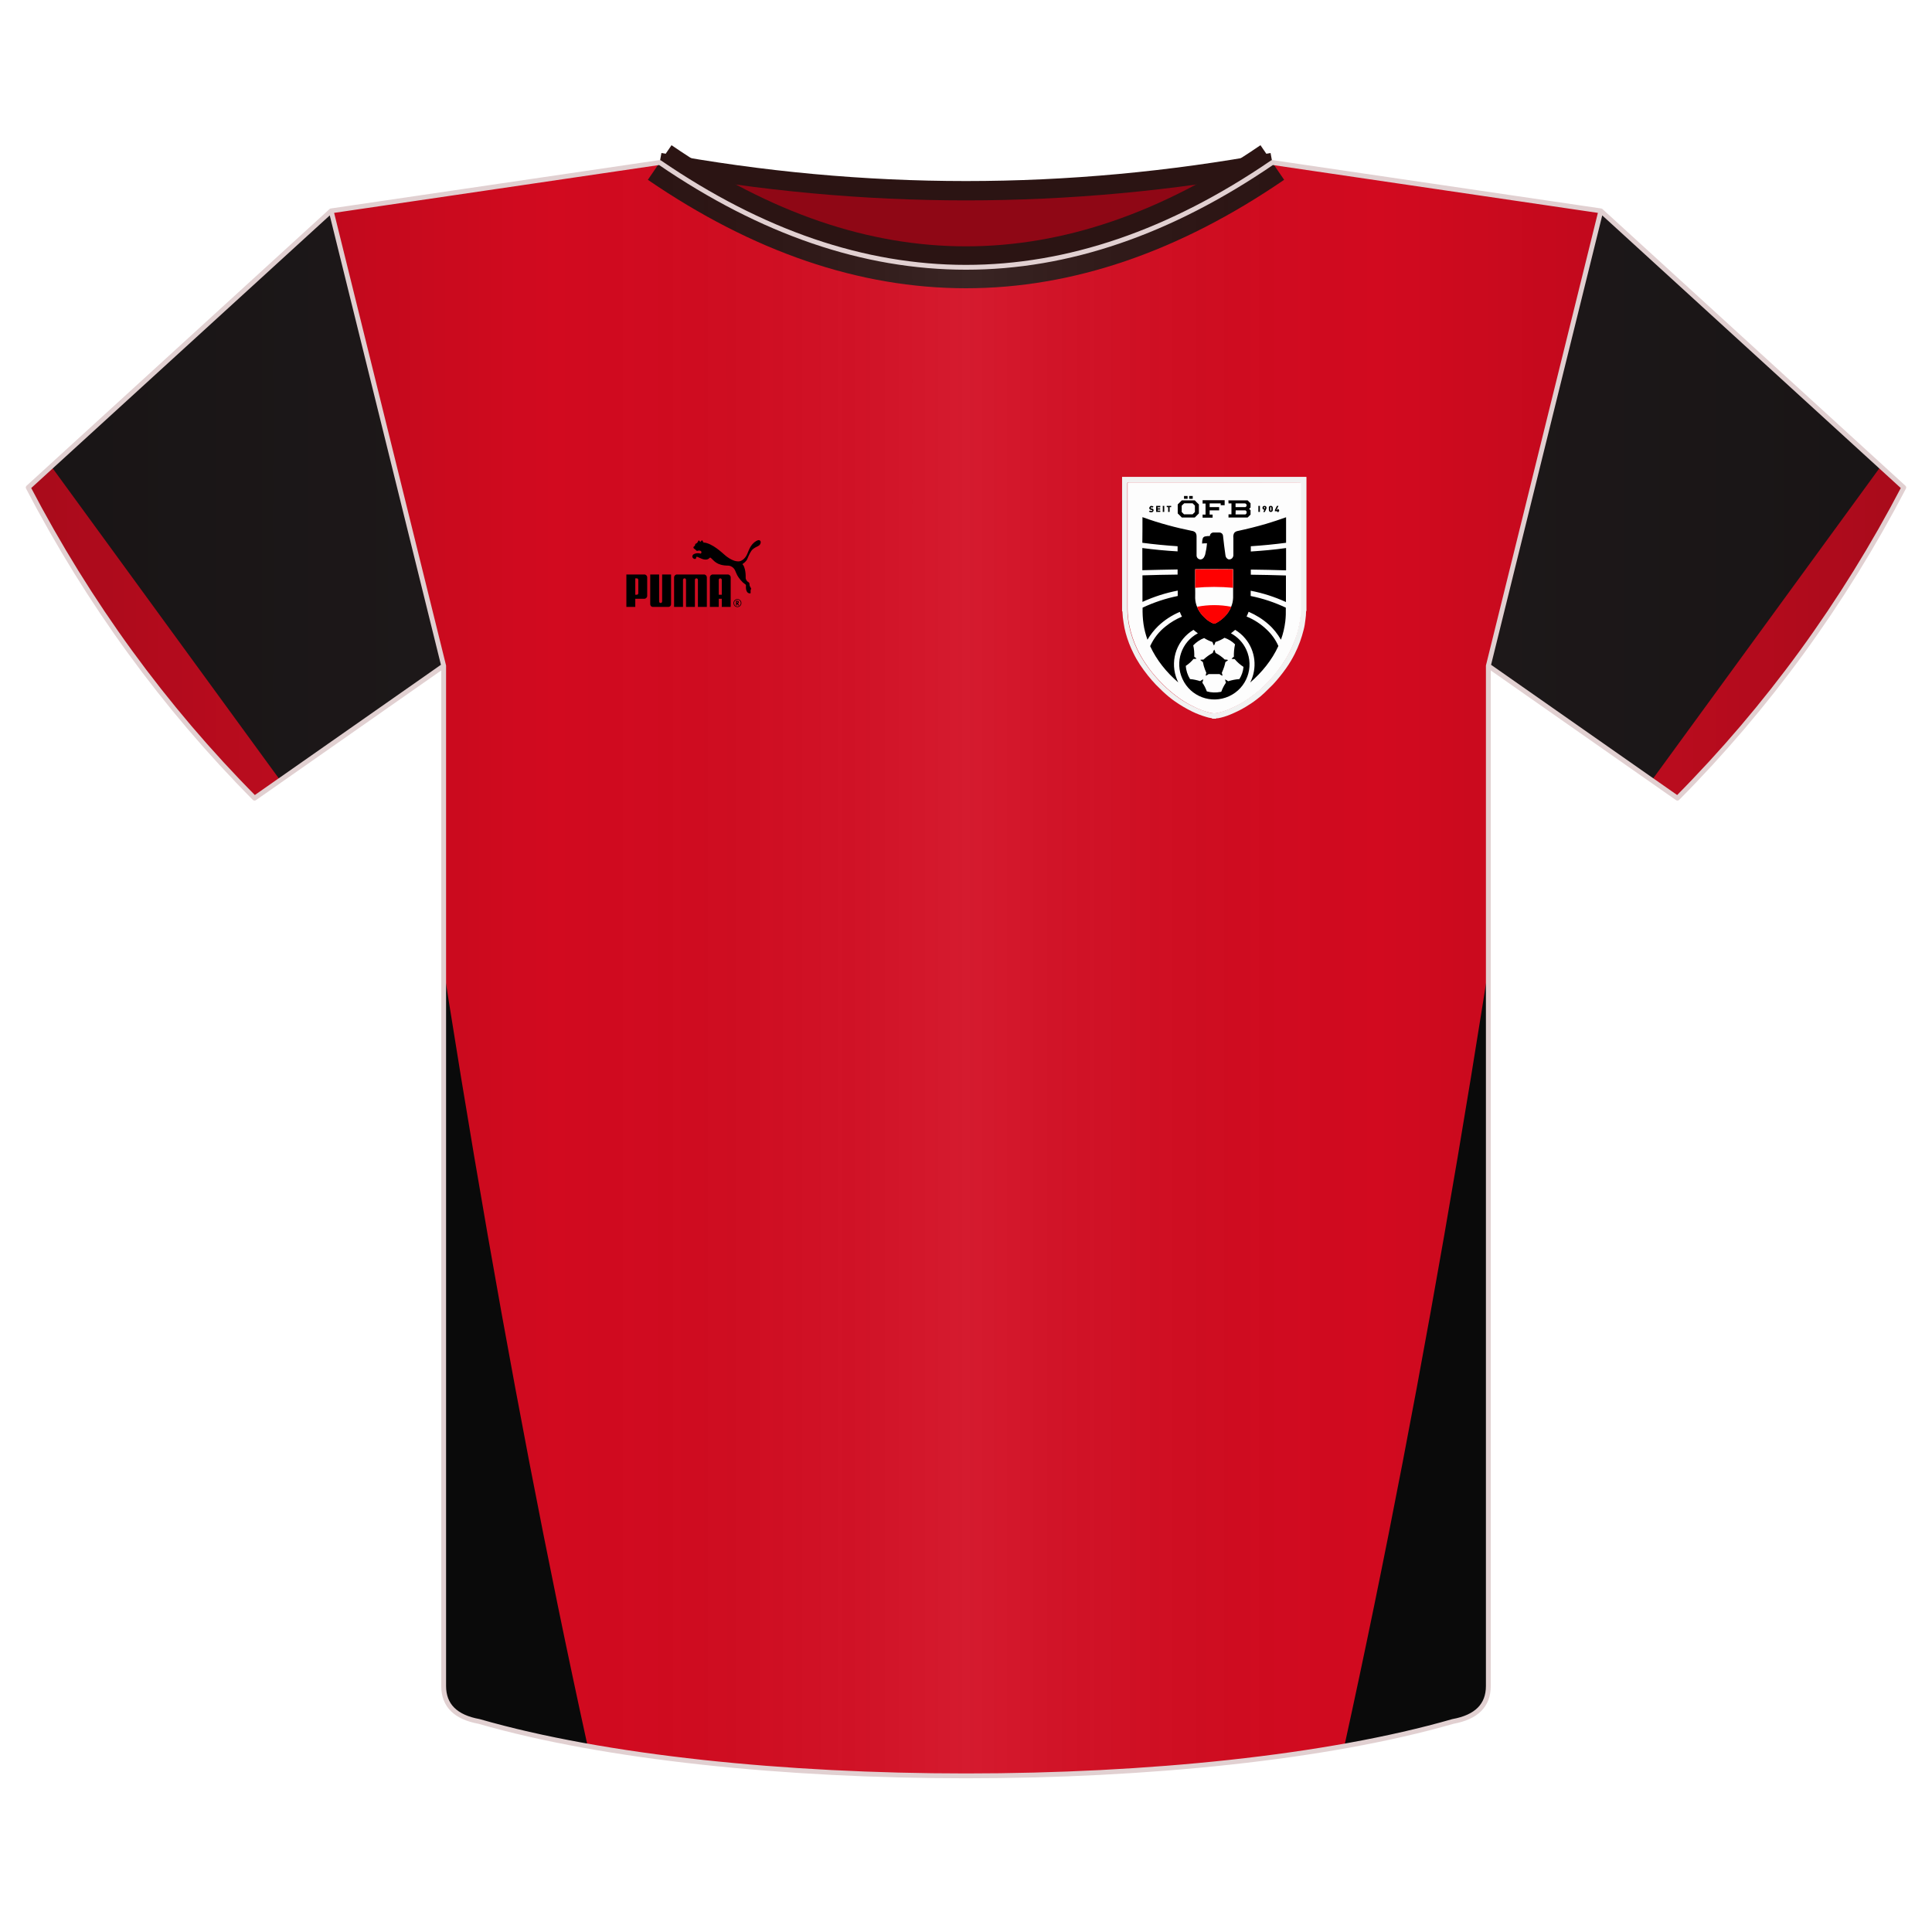
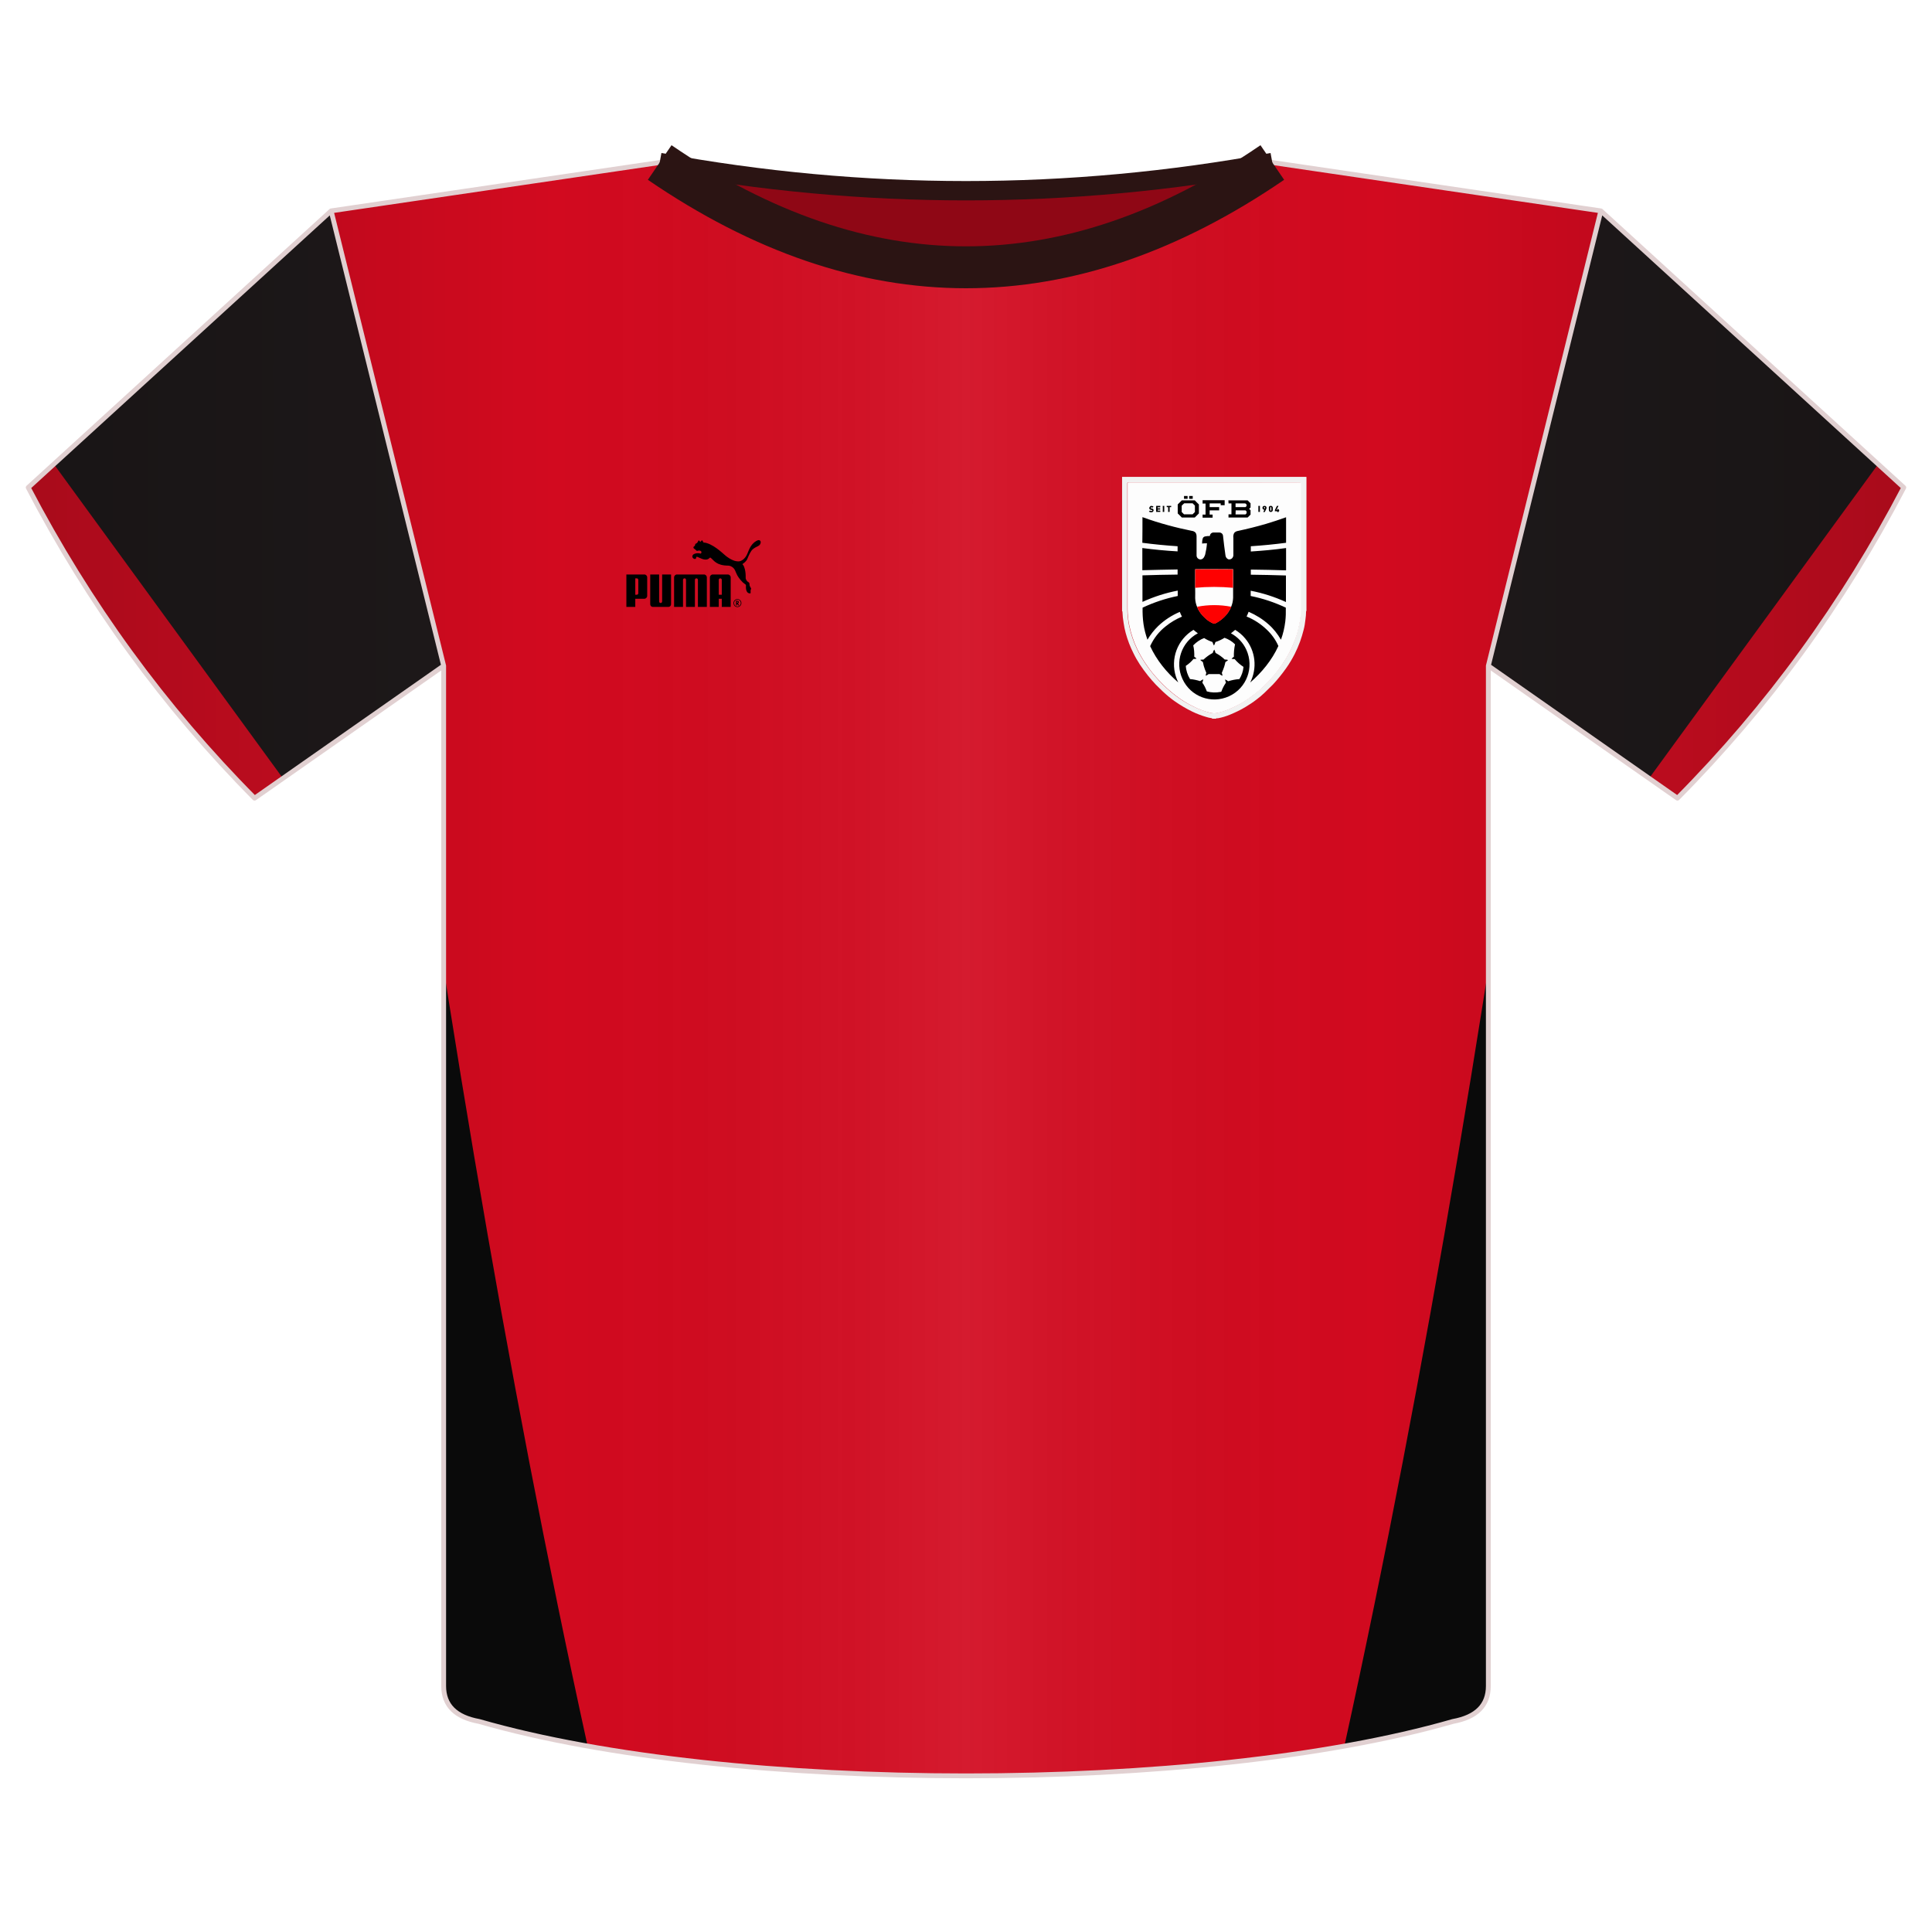
<svg xmlns="http://www.w3.org/2000/svg" viewBox="-9.92 -3.08 119.84 119.84" width="128" height="128">
  <defs>
-     <clipPath id="kit2xv-b">
+     <clipPath id="kit1sv-b">
      <path d="M31,7 L10.62,10 L17.6,38.22 L17.6,101.5 Q17.6,103.3 19.8,103.7 C35.42,108.2 64.58,108.2 80.2,103.7 Q82.4,103.3 82.4,101.5 L82.4,38.22 L89.38,10 L69,7 Q50,20 31,7 Z" />
    </clipPath>
-     <clipPath id="kit2xv-s">
+     <clipPath id="kit1sv-s">
      <path d="M10.62,10 L-8.17,27.16 Q-2.54,37.95 5.87,46.43 L17.6,38.22 Z M89.38,10 L108.17,27.16 Q102.54,37.95 94.13,46.43 L82.4,38.22 Z" />
    </clipPath>
-     <clipPath id="kit2xv-a">
+     <clipPath id="kit1sv-a">
      <path d="M31,7 L10.62,10 L17.6,38.22 L17.6,101.5 Q17.6,103.3 19.8,103.7 C35.42,108.2 64.58,108.2 80.2,103.7 Q82.4,103.3 82.4,101.5 L82.4,38.22 L89.38,10 L69,7 Q50,20 31,7 Z M10.62,10 L-8.17,27.16 Q-2.54,37.95 5.87,46.43 L17.6,38.22 Z M89.38,10 L108.17,27.16 Q102.54,37.95 94.13,46.43 L82.4,38.22 Z" />
    </clipPath>
-     <linearGradient id="kit2xv-sh" gradientUnits="userSpaceOnUse" x1="-8.17" y1="0" x2="108.17" y2="0">
+     <linearGradient id="kit1sv-sh" gradientUnits="userSpaceOnUse" x1="-8.17" y1="0" x2="108.17" y2="0">
      <stop offset="0" stop-color="#000" stop-opacity="0.18" />
      <stop offset=".28" stop-color="#000" stop-opacity="0" />
      <stop offset=".5" stop-color="#fff" stop-opacity="0.07" />
      <stop offset=".72" stop-color="#000" stop-opacity="0" />
      <stop offset="1" stop-color="#000" stop-opacity="0.18" />
    </linearGradient>
  </defs>
  <path d="M31,7 Q50,10.5 69,7 Q50,20 31,7 Z" fill="#d20a1f" />
  <path d="M31,7 Q50,10.5 69,7 Q50,20 31,7 Z" fill="#000" fill-opacity=".32" />
  <path d="M10.62,10 L-8.17,27.16 Q-2.54,37.95 5.87,46.43 L17.6,38.22 Z M89.38,10 L108.17,27.16 Q102.54,37.95 94.13,46.43 L82.4,38.22 Z" fill="#1e191a" />
-   <path d="M-8.17,27.16 L-6.74,25.85 L7.46,45.32 L5.87,46.43 Q-2.54,37.95 -8.17,27.16 Z M108.17,27.16 L106.74,25.85 L92.54,45.32 L94.13,46.43 Q102.54,37.95 108.17,27.16 Z" fill="#ce0d21" />
+   <path d="M-8.17,27.16 L-6.58,25.71 L7.63,45.2 L5.87,46.43 Q-2.54,37.95 -8.17,27.16 Z M108.17,27.16 L106.58,25.71 L92.37,45.2 L94.13,46.43 Q102.54,37.95 108.17,27.16 Z" fill="#ce0d21" />
  <path d="M31,7 L10.62,10 L17.6,38.22 L17.6,101.5 Q17.6,103.3 19.8,103.7 C35.42,108.2 64.58,108.2 80.2,103.7 Q82.4,103.3 82.4,101.5 L82.4,38.22 L89.38,10 L69,7 Q50,20 31,7 Z" fill="#d20a1f" />
-   <g clip-path="url(#kit2xv-b)">
+   <g clip-path="url(#kit1sv-b)">
    <g transform="matrix(1.2 0 0 1.1 -10 -0.7)">
      <path d="M20,30 Q24.96,70 31.2,100 L-5,100 L-5,30 Z M80,30 Q75.04,70 68.8,100 L105,100 L105,30 Z" fill="#0a0a0a" />
    </g>
  </g>
+   <rect x="-40" y="-20" width="180" height="160" fill="url(#kit1sv-sh)" clip-path="url(#kit1sv-a)" />
+   <path d="M31,7 L10.62,10 L17.6,38.22 L17.6,101.5 Q17.6,103.3 19.8,103.7 C35.42,108.2 64.58,108.2 80.2,103.7 Q82.4,103.3 82.4,101.5 L82.4,38.22 L89.38,10 L69,7 Q50,20 31,7 Z M10.62,10 L-8.17,27.16 Q-2.54,37.95 5.87,46.43 L17.6,38.22 Z M89.38,10 L108.17,27.16 Q102.54,37.95 94.13,46.43 L82.4,38.22 Z" fill="none" stroke="#e1d0d1" stroke-width="0.3" stroke-linejoin="round" />
  <path d="M69,7 Q50,20 31,7" fill="none" stroke="#2b1413" stroke-width="2.6" stroke-linejoin="round" />
  <path d="M31,7 Q50,10.5 69,7" fill="none" stroke="#2b1413" stroke-width="1.2" />
-   <rect x="-40" y="-20" width="180" height="160" fill="url(#kit2xv-sh)" clip-path="url(#kit2xv-a)" />
-   <path d="M31,7 L10.62,10 L17.6,38.22 L17.6,101.5 Q17.6,103.3 19.8,103.7 C35.42,108.2 64.58,108.2 80.2,103.7 Q82.4,103.3 82.4,101.5 L82.4,38.22 L89.38,10 L69,7 Q50,20 31,7 Z M10.62,10 L-8.17,27.16 Q-2.54,37.95 5.87,46.43 L17.6,38.22 Z M89.38,10 L108.17,27.16 Q102.54,37.95 94.13,46.43 L82.4,38.22 Z" fill="none" stroke="#e1d0d1" stroke-width="0.3" stroke-linejoin="round" />
  <svg x="57.9" y="26.5" width="15" height="15" viewBox="0 0 200 262.3" preserveAspectRatio="xMidYMid meet" overflow="visible">
-     <g fill-rule="nonzero">
-       <path fill="#fefefe" d="M47.007.278 46.728 0c.279 0 .279 0 .279.278" />
-       <path fill="#f1f1f1" d="M101.943 262.305h-4.172c0-.278-.278-.417-.556-.557-2.087-.278-4.173-.695-6.12-1.39a95 95 0 0 1-15.16-5.842c-6.258-3.06-12.378-6.676-18.22-10.709-4.867-3.338-9.318-7.093-13.629-11.126-2.503-2.365-4.868-4.729-7.232-7.093a150 150 0 0 1-8.762-10.014c-3.06-3.894-5.98-7.789-8.762-11.961-2.504-3.894-4.868-7.928-6.954-12.239-3.616-7.093-6.398-14.464-8.484-22.114-.974-3.616-1.67-7.093-2.225-10.848a85 85 0 0 1-1.252-11.96c0-.279 0-.696-.417-.696V0h199.718l.279.278v145.2c-.418 0-.557.278-.418.695 0 2.92-.278 5.702-.695 8.623-.417 3.755-.974 7.51-1.947 11.126-1.113 4.312-2.364 8.623-3.894 12.796-1.67 4.59-3.616 9.04-5.842 13.49-2.781 5.425-5.841 10.57-9.318 15.438a170 170 0 0 1-14.186 17.524c-2.92 2.921-5.842 5.842-8.901 8.762s-5.842 5.285-9.04 7.65c-3.756 2.92-7.789 5.563-11.961 8.066-5.285 3.2-10.849 5.842-16.551 8.206-4.311 1.808-8.901 3.199-13.49 4.034-.557 0-1.53-.418-1.809.417M99.857 5.98H7.369c-1.67 0-1.67 0-1.67 1.67v133.099c0 2.364 0 4.59.14 6.954.278 4.59.834 9.18 1.808 13.769 1.808 8.9 4.729 17.385 8.623 25.451 2.642 5.564 5.841 10.849 9.18 15.856 4.45 6.536 9.318 12.656 14.742 18.358 5.285 5.702 11.126 10.987 17.246 15.716s12.656 8.762 19.61 12.1c5.563 2.782 11.544 5.007 17.663 6.676 2.364.695 4.868.834 7.232.556 3.894-.695 7.65-1.808 11.266-3.199 5.563-2.086 10.848-4.728 15.994-7.649 2.782-1.53 5.424-3.338 8.067-5.146 5.285-3.616 10.152-7.65 14.742-11.96 3.06-2.782 5.98-5.842 8.762-8.902 2.92-3.06 5.702-6.398 8.206-9.736a140 140 0 0 0 11.265-17.106c3.755-6.815 6.815-14.047 9.04-21.558 1.113-3.894 2.087-7.788 2.782-11.683.974-4.728 1.39-9.457 1.53-14.186V7.788c0-1.669 0-1.669-1.669-1.669z" />
-       <path fill="#fdfdfd" d="M7.647 5.98h184.698c1.67 0 1.67 0 1.67 1.67V144.92c0 4.729-.557 9.458-1.53 14.186-.696 3.895-1.67 7.789-2.782 11.683a124 124 0 0 1-9.18 21.697c-3.337 5.98-7.093 11.682-11.265 17.246-2.503 3.337-5.285 6.675-8.206 9.735-2.781 3.06-5.702 6.12-8.762 8.901-4.59 4.45-9.596 8.345-14.742 11.961-2.643 1.808-5.285 3.616-8.067 5.146-5.146 2.92-10.43 5.424-15.994 7.65-3.616 1.39-7.371 2.503-11.266 3.198-2.364.278-4.867.14-7.232-.556-6.12-1.53-11.96-3.755-17.663-6.676-6.954-3.338-13.49-7.51-19.61-12.239S45.755 226.84 40.47 221.137c-5.424-5.702-10.431-11.822-14.743-18.358-3.477-5.007-6.536-10.431-9.179-15.856a110 110 0 0 1-8.623-25.451c-.973-4.59-1.53-9.18-1.808-13.77-.139-2.364-.139-4.589-.139-6.953V7.649c0-1.669 0-1.669 1.669-1.669" />
-       <path d="M67.173 20.723h3.894v3.06h-3.894zm5.563 0h3.895v3.06h-3.895zm-12.378 9.18 4.45-4.451h14.048c1.39 1.53 2.92 2.92 4.45 4.45v9.736l-4.45 4.45H64.809c-1.39-1.53-2.92-2.92-4.45-4.45zm4.312 1.39v6.815l2.503 2.503h9.319l2.503-2.503v-6.954l-2.503-2.504h-9.04c-1.113.835-1.809 1.67-2.782 2.643m22.67-5.98h23.922v5.424h-4.312v-1.948H94.99v4.034h10.291V36.3H94.99v4.59h3.2v3.337h-10.85V40.89h3.2V28.93h-3.2zm27.955.139h20.862l3.199 3.198v4.59c-.557.417-.974.974-1.53 1.39a8 8 0 0 0 1.53 1.53v4.73c-1.113 1.112-2.086 2.225-3.2 3.198h-20.722v-3.477h3.199V28.79h-3.199c0-1.112 0-2.225-.14-3.337m7.79 7.37h10.709c.417-.416.834-.834 1.251-1.112v-1.669c-.556-.417-.973-1.39-1.947-1.252h-10.014zm0 7.928h10.709l1.251-1.251v-2.087c-.417-.417-.834-.834-1.251-1.112h-10.57zm-92.489-9.04c1.113-.417 2.504-.278 3.477.556-.278.418-.695.696-.973 1.113-.557-.417-1.808-.695-2.087.278 0 .417.557.417.835.557.695 0 1.53.278 1.947.834.695.974.417 2.225-.556 2.92 0 0-.14 0-.14.14-1.251.556-2.92.417-4.033-.557.278-.278.696-.695 1.113-.973.695.417 1.39.556 2.225.278.417-.139.417-.973-.139-.973-.834-.14-1.808-.14-2.364-.835-.696-.974-.417-2.225.556-2.92 0-.418 0-.418.14-.418m6.397-.278h4.45v1.53h-2.92v1.112h2.781v1.391h-2.642v1.113h2.781v1.39h-4.45a51 51 0 0 1 0-6.536m7.093 0h1.669v6.537h-1.669c.139-2.226.139-4.312 0-6.537m4.311 0h4.868v1.39h-1.669v5.147h-1.669c0-1.67.14-3.477 0-5.146h-1.53zm99.443 0h1.669v6.537h-1.67zm4.45 1.808c.14-1.808 2.782-2.364 3.894-1.113.557.696.696 1.67.279 2.504-.557 1.112-1.113 2.364-1.67 3.477h-1.668l1.251-2.504c-1.112.14-2.086-.695-2.086-1.808zm1.947-.417c-.695.278-.417 1.669.418 1.39s.556-1.807-.418-1.39m6.259-1.252c1.113-.417 2.364 0 2.782 1.113 0 .139 0 .139.139.278.139 1.252.139 2.364 0 3.616-.418 1.113-1.53 1.808-2.782 1.39-.556-.138-.974-.556-1.252-1.112-.139-1.113-.278-2.225-.139-3.199-.278-.973.278-1.808 1.252-2.086m.556 1.252c-.417.278-.278.695-.278 1.112V36.3c.14.278.417.417.835.278a.3.3 0 0 0 .278-.278c.139-.974 0-1.947 0-2.92 0-.28-.278-.557-.557-.696-.139 0-.278 0-.278.139m5.007 2.503c.696-1.252 1.252-2.642 1.947-3.894h1.67c-.696 1.39-1.53 2.782-2.226 4.311h.973v-.834h1.391c0 .417-.139.974.557.974v1.39h-.557v.835h-1.53v-.835h-2.642c.139-.834.139-1.39.417-1.947M22.111 43.671c9.18 3.338 18.359 6.259 27.677 8.762 8.484 2.364 17.107 4.312 25.87 6.12 1.529.139 2.92.834 4.032 1.947.835 1.251 1.113 2.642 1.113 4.172v20.584c0 2.364 1.947 4.311 4.312 4.311.278 0 .556 0 .834-.139 2.364-.556 3.477-3.06 4.172-5.146.974-4.033 1.67-8.066 1.948-12.239-1.808 0-3.477 0-5.285.278 0-1.808.139-3.616.695-5.424.278-1.112 1.113-1.808 2.225-2.225 1.808-.417 3.755-.556 5.563-.556 0-1.947 1.391-3.477 3.338-3.755h7.232c1.809.139 3.338 1.39 3.617 3.198.834 7.094 1.53 14.187 2.642 21.28.14 2.086 1.39 3.894 3.199 4.59 2.364.556 4.729-.974 5.285-3.478 0-.278.139-.556.139-.695V66.202a8.73 8.73 0 0 1 .835-5.285c.973-1.252 2.364-1.947 3.894-2.225 10.292-2.226 20.445-4.73 30.458-7.65 7.372-2.225 14.743-4.59 21.975-7.232v27.677a583 583 0 0 1-38.247 3.755v5.702c12.795-.834 25.59-1.947 38.247-3.755v24.2a1754 1754 0 0 0-38.247-.834v5.563c12.656.139 25.452.417 38.108.834v28.79c-12.24-5.563-25.035-9.736-38.247-12.24v5.703c13.212 2.643 26.008 6.954 38.108 12.656.139 5.007 0 10.014-.557 14.882-.834 6.815-2.364 13.49-4.728 19.888-3.616-6.258-8.067-11.96-13.491-16.69-6.398-5.701-13.63-10.152-21.557-13.629-.696 1.808-1.391 3.477-2.226 5.146 8.206 3.338 15.577 8.206 21.975 14.325 5.285 5.007 9.596 10.988 12.517 17.663-6.954 15.3-17.941 28.65-30.597 39.638 7.927-15.577 5.84-34.492-5.425-47.843-3.06-3.755-6.815-6.815-10.848-9.319-1.53 1.252-3.06 2.643-4.59 3.755 7.372 4.034 13.213 10.153 16.69 17.803 8.762 19.193.417 41.724-18.776 50.486s-41.724.417-50.486-18.776c-8.484-18.359-1.112-40.055 16.69-49.513-1.67-1.112-3.199-2.503-4.729-3.755-17.385 10.431-25.312 31.432-19.054 50.765.696 2.086 1.53 4.311 2.504 6.258-12.657-10.848-23.505-24.2-30.459-39.36 3.894-8.483 9.597-15.855 16.968-21.557 5.285-4.311 11.265-7.788 17.524-10.43-.835-1.67-1.669-3.339-2.364-5.147-8.762 3.755-16.69 8.901-23.505 15.438-4.45 4.311-8.345 9.318-11.544 14.742-1.947-5.563-3.477-11.265-4.311-17.106s-1.113-11.822-.974-17.664c12.1-5.702 25.035-10.013 38.108-12.656v-5.841c-13.212 2.503-26.008 6.676-38.247 12.239v-28.79c12.657-.417 25.452-.695 38.108-.834v-5.563c-12.795.139-25.451.556-38.247.834V77.19c12.657 1.668 25.452 2.92 38.247 3.615v-5.563a593 593 0 0 1-38.247-3.755c.14-9.318.14-18.498.14-27.816m57.161 56.606v20.027c.14 3.755 0 7.51 0 11.266.14 3.337.835 6.675 2.225 9.735 1.809 4.312 4.59 8.067 8.067 11.266a29.9 29.9 0 0 0 9.18 6.258c1.251.557 2.642-.139 3.755-.695 2.92-1.67 5.702-3.755 8.205-6.12q4.8-4.59 7.51-10.848c1.391-3.199 2.087-6.537 2.226-10.014v-10.987c.139-6.676 0-13.352 0-20.028-13.63-.139-27.399-.139-41.029 0m21.836 78.998c-.417 1.252-.835 2.503-1.53 3.755-.974-1.113-1.113-2.642-1.669-3.755-3.199-1.113-6.259-2.504-9.04-4.312-4.45 1.67-8.484 4.451-11.822 7.928.974 4.033 1.252 8.206 1.113 12.378.834.556 1.808 1.252 2.503 1.947q-1.669.626-3.338.417a35.9 35.9 0 0 1-8.345 7.51c.279 5.008 1.947 10.015 4.59 14.326 3.755.278 7.371 1.113 10.987 2.225.974-.834 2.226-1.39 3.338-1.947-.139 1.252-.556 2.365-.973 3.616 2.086 2.921 3.616 6.12 4.867 9.458 4.868 1.39 9.875 1.53 14.882.556.278-.139.695 0 .835-.278 1.251-3.477 2.92-6.676 5.006-9.736-.417-1.112-.695-2.364-.973-3.477 1.252.418 2.364 1.113 3.338 1.947 4.033-1.251 8.066-2.086 12.239-2.364 2.503-4.033 4.033-8.484 4.45-13.213-3.616-2.364-6.815-5.146-9.596-8.483-1.113 0-2.225 0-3.338-.279.695-.834 1.53-1.669 2.503-2.225-.139-4.59.279-9.04 1.252-13.49-3.199-3.2-7.093-5.564-11.404-7.094-3.06 1.947-6.398 3.477-9.875 4.59m-2.92 11.822a9.5 9.5 0 0 1 1.668-3.616c.556 1.112 1.113 2.364 1.39 3.616 3.617 1.947 7.094 4.311 10.015 7.232 1.251-.14 2.364.139 3.616.417-.835.835-1.808 1.67-2.92 2.225-.418 1.808-.835 3.616-1.392 5.285-.695 2.226-1.669 4.312-2.503 6.398.139 1.113.695 2.086.695 3.199-1.112-.417-2.225-.974-3.199-1.808H93.877c-.974.834-2.087 1.39-3.2 1.808.14-1.113.418-2.225.696-3.199-1.112-2.503-2.086-5.007-2.781-7.51-.418-1.391-.557-2.782-.974-4.173-.974-.695-1.947-1.39-2.782-2.225.14-.278.557-.278.835-.278.834-.14 1.808-.14 2.642-.14 3.06-2.92 6.398-5.284 10.014-7.231" />
-       <path fill="#fe0101" d="M79.273 100.277c13.63-.14 27.399-.14 41.029 0v20.027a224.6 224.6 0 0 0-41.029 0q.21-10.014 0-20.027m2.225 40.61a96.6 96.6 0 0 1 36.857 0c0 .14-.14.418-.14.557-1.807 4.034-4.31 7.789-7.51 10.848a36 36 0 0 1-8.205 6.12c-1.113.556-2.504 1.252-3.756.695-3.338-1.53-6.536-3.616-9.179-6.258-3.477-3.199-6.12-6.954-8.067-11.266.14-.278 0-.556 0-.695" />
+     <g fill="#000000">
+       <g fill-rule="nonzero">
+         <path fill="#fefefe" d="M47.007.278 46.728 0c.279 0 .279 0 .279.278" />
+         <path fill="#f1f1f1" d="M101.943 262.305h-4.172c0-.278-.278-.417-.556-.557-2.087-.278-4.173-.695-6.12-1.39a95 95 0 0 1-15.16-5.842c-6.258-3.06-12.378-6.676-18.22-10.709-4.867-3.338-9.318-7.093-13.629-11.126-2.503-2.365-4.868-4.729-7.232-7.093a150 150 0 0 1-8.762-10.014c-3.06-3.894-5.98-7.789-8.762-11.961-2.504-3.894-4.868-7.928-6.954-12.239-3.616-7.093-6.398-14.464-8.484-22.114-.974-3.616-1.67-7.093-2.225-10.848a85 85 0 0 1-1.252-11.96c0-.279 0-.696-.417-.696V0h199.718l.279.278v145.2c-.418 0-.557.278-.418.695 0 2.92-.278 5.702-.695 8.623-.417 3.755-.974 7.51-1.947 11.126-1.113 4.312-2.364 8.623-3.894 12.796-1.67 4.59-3.616 9.04-5.842 13.49-2.781 5.425-5.841 10.57-9.318 15.438a170 170 0 0 1-14.186 17.524c-2.92 2.921-5.842 5.842-8.901 8.762s-5.842 5.285-9.04 7.65c-3.756 2.92-7.789 5.563-11.961 8.066-5.285 3.2-10.849 5.842-16.551 8.206-4.311 1.808-8.901 3.199-13.49 4.034-.557 0-1.53-.418-1.809.417M99.857 5.98H7.369c-1.67 0-1.67 0-1.67 1.67v133.099c0 2.364 0 4.59.14 6.954.278 4.59.834 9.18 1.808 13.769 1.808 8.9 4.729 17.385 8.623 25.451 2.642 5.564 5.841 10.849 9.18 15.856 4.45 6.536 9.318 12.656 14.742 18.358 5.285 5.702 11.126 10.987 17.246 15.716s12.656 8.762 19.61 12.1c5.563 2.782 11.544 5.007 17.663 6.676 2.364.695 4.868.834 7.232.556 3.894-.695 7.65-1.808 11.266-3.199 5.563-2.086 10.848-4.728 15.994-7.649 2.782-1.53 5.424-3.338 8.067-5.146 5.285-3.616 10.152-7.65 14.742-11.96 3.06-2.782 5.98-5.842 8.762-8.902 2.92-3.06 5.702-6.398 8.206-9.736a140 140 0 0 0 11.265-17.106c3.755-6.815 6.815-14.047 9.04-21.558 1.113-3.894 2.087-7.788 2.782-11.683.974-4.728 1.39-9.457 1.53-14.186V7.788c0-1.669 0-1.669-1.669-1.669z" />
+         <path fill="#fdfdfd" d="M7.647 5.98h184.698c1.67 0 1.67 0 1.67 1.67V144.92c0 4.729-.557 9.458-1.53 14.186-.696 3.895-1.67 7.789-2.782 11.683a124 124 0 0 1-9.18 21.697c-3.337 5.98-7.093 11.682-11.265 17.246-2.503 3.337-5.285 6.675-8.206 9.735-2.781 3.06-5.702 6.12-8.762 8.901-4.59 4.45-9.596 8.345-14.742 11.961-2.643 1.808-5.285 3.616-8.067 5.146-5.146 2.92-10.43 5.424-15.994 7.65-3.616 1.39-7.371 2.503-11.266 3.198-2.364.278-4.867.14-7.232-.556-6.12-1.53-11.96-3.755-17.663-6.676-6.954-3.338-13.49-7.51-19.61-12.239S45.755 226.84 40.47 221.137c-5.424-5.702-10.431-11.822-14.743-18.358-3.477-5.007-6.536-10.431-9.179-15.856a110 110 0 0 1-8.623-25.451c-.973-4.59-1.53-9.18-1.808-13.77-.139-2.364-.139-4.589-.139-6.953V7.649c0-1.669 0-1.669 1.669-1.669" />
+         <path d="M67.173 20.723h3.894v3.06h-3.894zm5.563 0h3.895v3.06h-3.895zm-12.378 9.18 4.45-4.451h14.048c1.39 1.53 2.92 2.92 4.45 4.45v9.736l-4.45 4.45H64.809c-1.39-1.53-2.92-2.92-4.45-4.45zm4.312 1.39v6.815l2.503 2.503h9.319l2.503-2.503v-6.954l-2.503-2.504h-9.04c-1.113.835-1.809 1.67-2.782 2.643m22.67-5.98h23.922v5.424h-4.312v-1.948H94.99v4.034h10.291V36.3H94.99v4.59h3.2v3.337h-10.85V40.89h3.2V28.93h-3.2zm27.955.139h20.862l3.199 3.198v4.59c-.557.417-.974.974-1.53 1.39a8 8 0 0 0 1.53 1.53v4.73c-1.113 1.112-2.086 2.225-3.2 3.198h-20.722v-3.477h3.199V28.79h-3.199c0-1.112 0-2.225-.14-3.337m7.79 7.37h10.709c.417-.416.834-.834 1.251-1.112v-1.669c-.556-.417-.973-1.39-1.947-1.252h-10.014zm0 7.928h10.709l1.251-1.251v-2.087c-.417-.417-.834-.834-1.251-1.112h-10.57zm-92.489-9.04c1.113-.417 2.504-.278 3.477.556-.278.418-.695.696-.973 1.113-.557-.417-1.808-.695-2.087.278 0 .417.557.417.835.557.695 0 1.53.278 1.947.834.695.974.417 2.225-.556 2.92 0 0-.14 0-.14.14-1.251.556-2.92.417-4.033-.557.278-.278.696-.695 1.113-.973.695.417 1.39.556 2.225.278.417-.139.417-.973-.139-.973-.834-.14-1.808-.14-2.364-.835-.696-.974-.417-2.225.556-2.92 0-.418 0-.418.14-.418m6.397-.278h4.45v1.53h-2.92v1.112h2.781v1.391h-2.642v1.113h2.781v1.39h-4.45a51 51 0 0 1 0-6.536m7.093 0h1.669v6.537h-1.669c.139-2.226.139-4.312 0-6.537m4.311 0h4.868v1.39h-1.669v5.147h-1.669c0-1.67.14-3.477 0-5.146h-1.53zm99.443 0h1.669v6.537h-1.67zm4.45 1.808c.14-1.808 2.782-2.364 3.894-1.113.557.696.696 1.67.279 2.504-.557 1.112-1.113 2.364-1.67 3.477h-1.668l1.251-2.504c-1.112.14-2.086-.695-2.086-1.808zm1.947-.417c-.695.278-.417 1.669.418 1.39s.556-1.807-.418-1.39m6.259-1.252c1.113-.417 2.364 0 2.782 1.113 0 .139 0 .139.139.278.139 1.252.139 2.364 0 3.616-.418 1.113-1.53 1.808-2.782 1.39-.556-.138-.974-.556-1.252-1.112-.139-1.113-.278-2.225-.139-3.199-.278-.973.278-1.808 1.252-2.086m.556 1.252c-.417.278-.278.695-.278 1.112V36.3c.14.278.417.417.835.278a.3.3 0 0 0 .278-.278c.139-.974 0-1.947 0-2.92 0-.28-.278-.557-.557-.696-.139 0-.278 0-.278.139m5.007 2.503c.696-1.252 1.252-2.642 1.947-3.894h1.67c-.696 1.39-1.53 2.782-2.226 4.311h.973v-.834h1.391c0 .417-.139.974.557.974v1.39h-.557v.835h-1.53v-.835h-2.642c.139-.834.139-1.39.417-1.947M22.111 43.671c9.18 3.338 18.359 6.259 27.677 8.762 8.484 2.364 17.107 4.312 25.87 6.12 1.529.139 2.92.834 4.032 1.947.835 1.251 1.113 2.642 1.113 4.172v20.584c0 2.364 1.947 4.311 4.312 4.311.278 0 .556 0 .834-.139 2.364-.556 3.477-3.06 4.172-5.146.974-4.033 1.67-8.066 1.948-12.239-1.808 0-3.477 0-5.285.278 0-1.808.139-3.616.695-5.424.278-1.112 1.113-1.808 2.225-2.225 1.808-.417 3.755-.556 5.563-.556 0-1.947 1.391-3.477 3.338-3.755h7.232c1.809.139 3.338 1.39 3.617 3.198.834 7.094 1.53 14.187 2.642 21.28.14 2.086 1.39 3.894 3.199 4.59 2.364.556 4.729-.974 5.285-3.478 0-.278.139-.556.139-.695V66.202a8.73 8.73 0 0 1 .835-5.285c.973-1.252 2.364-1.947 3.894-2.225 10.292-2.226 20.445-4.73 30.458-7.65 7.372-2.225 14.743-4.59 21.975-7.232v27.677a583 583 0 0 1-38.247 3.755v5.702c12.795-.834 25.59-1.947 38.247-3.755v24.2a1754 1754 0 0 0-38.247-.834v5.563c12.656.139 25.452.417 38.108.834v28.79c-12.24-5.563-25.035-9.736-38.247-12.24v5.703c13.212 2.643 26.008 6.954 38.108 12.656.139 5.007 0 10.014-.557 14.882-.834 6.815-2.364 13.49-4.728 19.888-3.616-6.258-8.067-11.96-13.491-16.69-6.398-5.701-13.63-10.152-21.557-13.629-.696 1.808-1.391 3.477-2.226 5.146 8.206 3.338 15.577 8.206 21.975 14.325 5.285 5.007 9.596 10.988 12.517 17.663-6.954 15.3-17.941 28.65-30.597 39.638 7.927-15.577 5.84-34.492-5.425-47.843-3.06-3.755-6.815-6.815-10.848-9.319-1.53 1.252-3.06 2.643-4.59 3.755 7.372 4.034 13.213 10.153 16.69 17.803 8.762 19.193.417 41.724-18.776 50.486s-41.724.417-50.486-18.776c-8.484-18.359-1.112-40.055 16.69-49.513-1.67-1.112-3.199-2.503-4.729-3.755-17.385 10.431-25.312 31.432-19.054 50.765.696 2.086 1.53 4.311 2.504 6.258-12.657-10.848-23.505-24.2-30.459-39.36 3.894-8.483 9.597-15.855 16.968-21.557 5.285-4.311 11.265-7.788 17.524-10.43-.835-1.67-1.669-3.339-2.364-5.147-8.762 3.755-16.69 8.901-23.505 15.438-4.45 4.311-8.345 9.318-11.544 14.742-1.947-5.563-3.477-11.265-4.311-17.106s-1.113-11.822-.974-17.664c12.1-5.702 25.035-10.013 38.108-12.656v-5.841c-13.212 2.503-26.008 6.676-38.247 12.239v-28.79c12.657-.417 25.452-.695 38.108-.834v-5.563c-12.795.139-25.451.556-38.247.834V77.19c12.657 1.668 25.452 2.92 38.247 3.615v-5.563a593 593 0 0 1-38.247-3.755c.14-9.318.14-18.498.14-27.816m57.161 56.606v20.027c.14 3.755 0 7.51 0 11.266.14 3.337.835 6.675 2.225 9.735 1.809 4.312 4.59 8.067 8.067 11.266a29.9 29.9 0 0 0 9.18 6.258c1.251.557 2.642-.139 3.755-.695 2.92-1.67 5.702-3.755 8.205-6.12q4.8-4.59 7.51-10.848c1.391-3.199 2.087-6.537 2.226-10.014v-10.987c.139-6.676 0-13.352 0-20.028-13.63-.139-27.399-.139-41.029 0m21.836 78.998c-.417 1.252-.835 2.503-1.53 3.755-.974-1.113-1.113-2.642-1.669-3.755-3.199-1.113-6.259-2.504-9.04-4.312-4.45 1.67-8.484 4.451-11.822 7.928.974 4.033 1.252 8.206 1.113 12.378.834.556 1.808 1.252 2.503 1.947q-1.669.626-3.338.417a35.9 35.9 0 0 1-8.345 7.51c.279 5.008 1.947 10.015 4.59 14.326 3.755.278 7.371 1.113 10.987 2.225.974-.834 2.226-1.39 3.338-1.947-.139 1.252-.556 2.365-.973 3.616 2.086 2.921 3.616 6.12 4.867 9.458 4.868 1.39 9.875 1.53 14.882.556.278-.139.695 0 .835-.278 1.251-3.477 2.92-6.676 5.006-9.736-.417-1.112-.695-2.364-.973-3.477 1.252.418 2.364 1.113 3.338 1.947 4.033-1.251 8.066-2.086 12.239-2.364 2.503-4.033 4.033-8.484 4.45-13.213-3.616-2.364-6.815-5.146-9.596-8.483-1.113 0-2.225 0-3.338-.279.695-.834 1.53-1.669 2.503-2.225-.139-4.59.279-9.04 1.252-13.49-3.199-3.2-7.093-5.564-11.404-7.094-3.06 1.947-6.398 3.477-9.875 4.59m-2.92 11.822a9.5 9.5 0 0 1 1.668-3.616c.556 1.112 1.113 2.364 1.39 3.616 3.617 1.947 7.094 4.311 10.015 7.232 1.251-.14 2.364.139 3.616.417-.835.835-1.808 1.67-2.92 2.225-.418 1.808-.835 3.616-1.392 5.285-.695 2.226-1.669 4.312-2.503 6.398.139 1.113.695 2.086.695 3.199-1.112-.417-2.225-.974-3.199-1.808H93.877c-.974.834-2.087 1.39-3.2 1.808.14-1.113.418-2.225.696-3.199-1.112-2.503-2.086-5.007-2.781-7.51-.418-1.391-.557-2.782-.974-4.173-.974-.695-1.947-1.39-2.782-2.225.14-.278.557-.278.835-.278.834-.14 1.808-.14 2.642-.14 3.06-2.92 6.398-5.284 10.014-7.231" />
+         <path fill="#fe0101" d="M79.273 100.277c13.63-.14 27.399-.14 41.029 0v20.027a224.6 224.6 0 0 0-41.029 0q.21-10.014 0-20.027m2.225 40.61a96.6 96.6 0 0 1 36.857 0c0 .14-.14.418-.14.557-1.807 4.034-4.31 7.789-7.51 10.848a36 36 0 0 1-8.205 6.12c-1.113.556-2.504 1.252-3.756.695-3.338-1.53-6.536-3.616-9.179-6.258-3.477-3.199-6.12-6.954-8.067-11.266.14-.278 0-.556 0-.695" />
+       </g>
    </g>
  </svg>
  <svg x="28.6" y="28" width="9" height="9" viewBox="0 0 956.693 512.362" preserveAspectRatio="xMidYMid meet" overflow="visible">
-     <defs id="kit2xv-l1-defs2349" />
-     <g transform="translate(16.88107,-191.5135)" id="kit2xv-l1-layer1">
-       <g transform="translate(35.43305,35.49339)" id="kit2xv-l1-g2370">
-         <path d="M 460.543,193.011 C 457.645,193.457 454.859,204.128 449.258,209.687 C 445.162,213.699 440.049,213.449 437.333,218.408 C 436.302,220.261 436.636,223.424 435.466,226.461 C 433.181,232.535 425.128,233.078 425.128,239.696 C 425.101,246.843 431.844,248.208 437.681,253.279 C 442.237,257.361 442.682,260.175 448.199,262.154 C 452.908,263.756 459.916,258.518 466.227,260.398 C 471.409,261.945 476.369,263.059 477.539,268.381 C 478.57,273.285 477.47,280.892 471.187,280.014 C 469.069,279.777 459.888,276.684 448.603,277.883 C 434.992,279.429 419.458,283.873 417.94,299.045 C 417.104,307.529 427.594,317.532 437.723,315.498 C 444.73,314.119 441.415,305.857 445.232,301.845 C 450.233,296.704 478.57,319.789 504.915,319.789 C 516.005,319.789 524.252,316.989 532.444,308.407 C 533.21,307.752 534.144,306.345 535.328,306.261 C 536.442,306.345 538.393,307.445 539.034,307.919 C 560.252,324.971 576.287,359.174 654.262,359.578 C 665.227,359.634 677.723,364.872 687.921,374.178 C 697.019,382.593 702.341,395.675 707.509,408.951 C 715.311,428.874 729.298,448.253 750.502,469.819 C 751.659,470.975 769.115,484.545 770.508,485.562 C 770.731,485.701 772.013,488.766 771.567,490.479 C 771.051,503.408 769.171,541.01 797.201,542.709 C 804.056,543.058 802.258,538.237 802.258,534.922 C 802.244,528.374 801.046,521.868 804.501,515.166 C 809.224,505.944 794.484,501.695 794.916,481.758 C 795.223,466.893 782.74,469.429 776.401,458.102 C 772.751,451.541 769.505,448.058 769.742,440.033 C 771.163,394.867 760.129,365.192 754.626,357.906 C 750.335,352.403 746.783,350.216 750.711,347.666 C 774.103,332.216 779.41,317.839 779.41,317.839 C 791.851,288.596 803.039,261.889 818.461,250.131 C 821.568,247.707 829.537,241.758 834.427,239.417 C 848.818,232.632 856.397,228.523 860.576,224.455 C 867.194,218.004 872.418,204.56 866.079,196.41 C 858.194,186.351 844.555,194.334 838.536,197.901 C 795.529,223.424 789.19,268.451 774.298,294.308 C 762.414,314.969 743.091,330.14 725.815,331.38 C 712.859,332.341 698.899,329.722 684.996,323.62 C 651.184,308.797 632.682,289.655 628.322,286.269 C 619.238,279.262 548.716,210.035 491.583,207.207 C 491.583,207.207 484.491,193.011 482.708,192.774 C 478.529,192.245 474.252,201.258 471.187,202.303 C 468.303,203.265 463.454,192.537 460.543,193.011" style="fill:#000000;fill-rule:nonzero;stroke:none" id="kit2xv-l1-path20" />
-         <path d="M 209.021,606.182 C 203.643,606.057 199.073,601.64 199.073,596.179 L 199.087,417.965 L 140.352,417.965 L 140.352,614.416 C 140.352,624.042 148.153,631.9 157.724,631.9 L 260.387,631.9 C 270.027,631.9 277.732,624.042 277.732,614.416 L 277.732,417.965 L 219.052,417.965 L 218.996,596.179 C 218.996,601.64 214.426,606.057 209.021,606.182" style="fill:#000000;fill-rule:nonzero;stroke:none" id="kit2xv-l1-path24" />
-         <path d="M 405.68,417.965 L 316.782,417.965 C 306.264,417.965 297.696,426.519 297.696,437.149 L 297.696,631.9 L 356.487,631.9 L 356.487,453.254 C 356.529,447.779 360.959,443.446 366.421,443.446 C 371.91,443.446 376.312,447.681 376.437,453.101 L 376.437,631.9 L 434.992,631.9 L 434.992,453.101 C 435.062,447.681 439.464,443.446 444.939,443.446 C 450.373,443.446 454.859,447.779 454.9,453.254 L 454.9,631.9 L 513.692,631.9 L 513.692,437.149 C 513.692,426.519 505.11,417.965 494.592,417.965 L 405.68,417.965" style="fill:#000000;fill-rule:nonzero;stroke:none" id="kit2xv-l1-path28" />
-         <path d="M 61.749,453.63 C 61.791,447.681 56.943,443.446 51.802,443.446 L 41.827,443.446 L 41.827,551.653 L 51.802,551.653 C 56.985,551.653 61.791,547.53 61.749,541.609 L 61.749,453.63 z M 101.162,578.138 L 41.827,578.138 L 41.827,631.9 L -16.881,631.9 L -16.881,417.965 L 101.538,417.965 C 112.14,417.965 120.415,426.575 120.415,437.233 L 120.415,558.87 C 120.415,569.542 111.82,578.138 101.162,578.138" style="fill:#000000;fill-rule:nonzero;stroke:none" id="kit2xv-l1-path32" />
-         <path d="M 715.158,584.058 C 703.358,584.058 693.452,594.256 693.452,606.614 C 693.452,619.013 703.358,629.127 715.534,629.127 C 727.613,629.127 737.393,619.013 737.393,606.614 C 737.393,594.229 727.613,584.058 715.534,584.058 L 715.158,584.058 z M 741.6,606.544 C 741.6,621.075 729.953,632.889 715.534,632.889 C 700.961,632.889 689.259,621.158 689.259,606.544 C 689.259,592.208 700.961,580.227 715.102,580.227 C 729.953,580.227 741.6,591.846 741.6,606.544" style="fill:#000000;fill-rule:nonzero;stroke:none" id="kit2xv-l1-path36" />
-         <path d="M 712.817,604.872 C 716.899,604.872 719.045,603.423 719.045,600.526 C 719.045,597.948 716.969,596.625 712.998,596.625 L 711.828,596.625 L 711.828,604.872 L 712.817,604.872 z M 727.849,621.785 L 720.842,621.785 L 711.828,609.79 L 711.828,621.785 L 706.102,621.785 L 706.102,591.456 L 712.121,591.456 C 720.299,591.456 724.645,594.549 724.645,600.456 C 724.645,604.399 722.082,607.896 718.501,608.94 L 718.083,609.094 L 727.849,621.785" style="fill:#000000;fill-rule:nonzero;stroke:none" id="kit2xv-l1-path40" />
-         <path d="M 612.258,551.695 L 612.258,453.185 C 612.119,447.737 607.731,443.558 602.256,443.558 C 596.836,443.558 592.35,447.904 592.308,453.338 L 592.308,551.695 L 612.258,551.695 z M 612.258,631.9 L 612.258,578.193 L 592.308,578.193 L 592.308,631.9 L 533.628,631.9 L 533.628,437.149 C 533.628,426.519 542.196,417.965 552.715,417.965 L 651.852,417.965 C 662.399,417.965 670.966,426.519 670.966,437.149 L 670.966,631.9 L 612.258,631.9" style="fill:#000000;fill-rule:nonzero;stroke:none" id="kit2xv-l1-path44" />
+     <g fill="#000000">
+       <defs id="kit1sv-l1-defs2349" />
+       <g transform="translate(16.88107,-191.5135)" id="kit1sv-l1-layer1">
+         <g transform="translate(35.43305,35.49339)" id="kit1sv-l1-g2370">
+           <path d="M 460.543,193.011 C 457.645,193.457 454.859,204.128 449.258,209.687 C 445.162,213.699 440.049,213.449 437.333,218.408 C 436.302,220.261 436.636,223.424 435.466,226.461 C 433.181,232.535 425.128,233.078 425.128,239.696 C 425.101,246.843 431.844,248.208 437.681,253.279 C 442.237,257.361 442.682,260.175 448.199,262.154 C 452.908,263.756 459.916,258.518 466.227,260.398 C 471.409,261.945 476.369,263.059 477.539,268.381 C 478.57,273.285 477.47,280.892 471.187,280.014 C 469.069,279.777 459.888,276.684 448.603,277.883 C 434.992,279.429 419.458,283.873 417.94,299.045 C 417.104,307.529 427.594,317.532 437.723,315.498 C 444.73,314.119 441.415,305.857 445.232,301.845 C 450.233,296.704 478.57,319.789 504.915,319.789 C 516.005,319.789 524.252,316.989 532.444,308.407 C 533.21,307.752 534.144,306.345 535.328,306.261 C 536.442,306.345 538.393,307.445 539.034,307.919 C 560.252,324.971 576.287,359.174 654.262,359.578 C 665.227,359.634 677.723,364.872 687.921,374.178 C 697.019,382.593 702.341,395.675 707.509,408.951 C 715.311,428.874 729.298,448.253 750.502,469.819 C 751.659,470.975 769.115,484.545 770.508,485.562 C 770.731,485.701 772.013,488.766 771.567,490.479 C 771.051,503.408 769.171,541.01 797.201,542.709 C 804.056,543.058 802.258,538.237 802.258,534.922 C 802.244,528.374 801.046,521.868 804.501,515.166 C 809.224,505.944 794.484,501.695 794.916,481.758 C 795.223,466.893 782.74,469.429 776.401,458.102 C 772.751,451.541 769.505,448.058 769.742,440.033 C 771.163,394.867 760.129,365.192 754.626,357.906 C 750.335,352.403 746.783,350.216 750.711,347.666 C 774.103,332.216 779.41,317.839 779.41,317.839 C 791.851,288.596 803.039,261.889 818.461,250.131 C 821.568,247.707 829.537,241.758 834.427,239.417 C 848.818,232.632 856.397,228.523 860.576,224.455 C 867.194,218.004 872.418,204.56 866.079,196.41 C 858.194,186.351 844.555,194.334 838.536,197.901 C 795.529,223.424 789.19,268.451 774.298,294.308 C 762.414,314.969 743.091,330.14 725.815,331.38 C 712.859,332.341 698.899,329.722 684.996,323.62 C 651.184,308.797 632.682,289.655 628.322,286.269 C 619.238,279.262 548.716,210.035 491.583,207.207 C 491.583,207.207 484.491,193.011 482.708,192.774 C 478.529,192.245 474.252,201.258 471.187,202.303 C 468.303,203.265 463.454,192.537 460.543,193.011" style="fill:#000000;fill-rule:nonzero;stroke:none" id="kit1sv-l1-path20" />
+           <path d="M 209.021,606.182 C 203.643,606.057 199.073,601.64 199.073,596.179 L 199.087,417.965 L 140.352,417.965 L 140.352,614.416 C 140.352,624.042 148.153,631.9 157.724,631.9 L 260.387,631.9 C 270.027,631.9 277.732,624.042 277.732,614.416 L 277.732,417.965 L 219.052,417.965 L 218.996,596.179 C 218.996,601.64 214.426,606.057 209.021,606.182" style="fill:#000000;fill-rule:nonzero;stroke:none" id="kit1sv-l1-path24" />
+           <path d="M 405.68,417.965 L 316.782,417.965 C 306.264,417.965 297.696,426.519 297.696,437.149 L 297.696,631.9 L 356.487,631.9 L 356.487,453.254 C 356.529,447.779 360.959,443.446 366.421,443.446 C 371.91,443.446 376.312,447.681 376.437,453.101 L 376.437,631.9 L 434.992,631.9 L 434.992,453.101 C 435.062,447.681 439.464,443.446 444.939,443.446 C 450.373,443.446 454.859,447.779 454.9,453.254 L 454.9,631.9 L 513.692,631.9 L 513.692,437.149 C 513.692,426.519 505.11,417.965 494.592,417.965 L 405.68,417.965" style="fill:#000000;fill-rule:nonzero;stroke:none" id="kit1sv-l1-path28" />
+           <path d="M 61.749,453.63 C 61.791,447.681 56.943,443.446 51.802,443.446 L 41.827,443.446 L 41.827,551.653 L 51.802,551.653 C 56.985,551.653 61.791,547.53 61.749,541.609 L 61.749,453.63 z M 101.162,578.138 L 41.827,578.138 L 41.827,631.9 L -16.881,631.9 L -16.881,417.965 L 101.538,417.965 C 112.14,417.965 120.415,426.575 120.415,437.233 L 120.415,558.87 C 120.415,569.542 111.82,578.138 101.162,578.138" style="fill:#000000;fill-rule:nonzero;stroke:none" id="kit1sv-l1-path32" />
+           <path d="M 715.158,584.058 C 703.358,584.058 693.452,594.256 693.452,606.614 C 693.452,619.013 703.358,629.127 715.534,629.127 C 727.613,629.127 737.393,619.013 737.393,606.614 C 737.393,594.229 727.613,584.058 715.534,584.058 L 715.158,584.058 z M 741.6,606.544 C 741.6,621.075 729.953,632.889 715.534,632.889 C 700.961,632.889 689.259,621.158 689.259,606.544 C 689.259,592.208 700.961,580.227 715.102,580.227 C 729.953,580.227 741.6,591.846 741.6,606.544" style="fill:#000000;fill-rule:nonzero;stroke:none" id="kit1sv-l1-path36" />
+           <path d="M 712.817,604.872 C 716.899,604.872 719.045,603.423 719.045,600.526 C 719.045,597.948 716.969,596.625 712.998,596.625 L 711.828,596.625 L 711.828,604.872 L 712.817,604.872 z M 727.849,621.785 L 720.842,621.785 L 711.828,609.79 L 711.828,621.785 L 706.102,621.785 L 706.102,591.456 L 712.121,591.456 C 720.299,591.456 724.645,594.549 724.645,600.456 C 724.645,604.399 722.082,607.896 718.501,608.94 L 718.083,609.094 L 727.849,621.785" style="fill:#000000;fill-rule:nonzero;stroke:none" id="kit1sv-l1-path40" />
+           <path d="M 612.258,551.695 L 612.258,453.185 C 612.119,447.737 607.731,443.558 602.256,443.558 C 596.836,443.558 592.35,447.904 592.308,453.338 L 592.308,551.695 L 612.258,551.695 z M 612.258,631.9 L 612.258,578.193 L 592.308,578.193 L 592.308,631.9 L 533.628,631.9 L 533.628,437.149 C 533.628,426.519 542.196,417.965 552.715,417.965 L 651.852,417.965 C 662.399,417.965 670.966,426.519 670.966,437.149 L 670.966,631.9 L 612.258,631.9" style="fill:#000000;fill-rule:nonzero;stroke:none" id="kit1sv-l1-path44" />
+         </g>
      </g>
    </g>
  </svg>
</svg>
